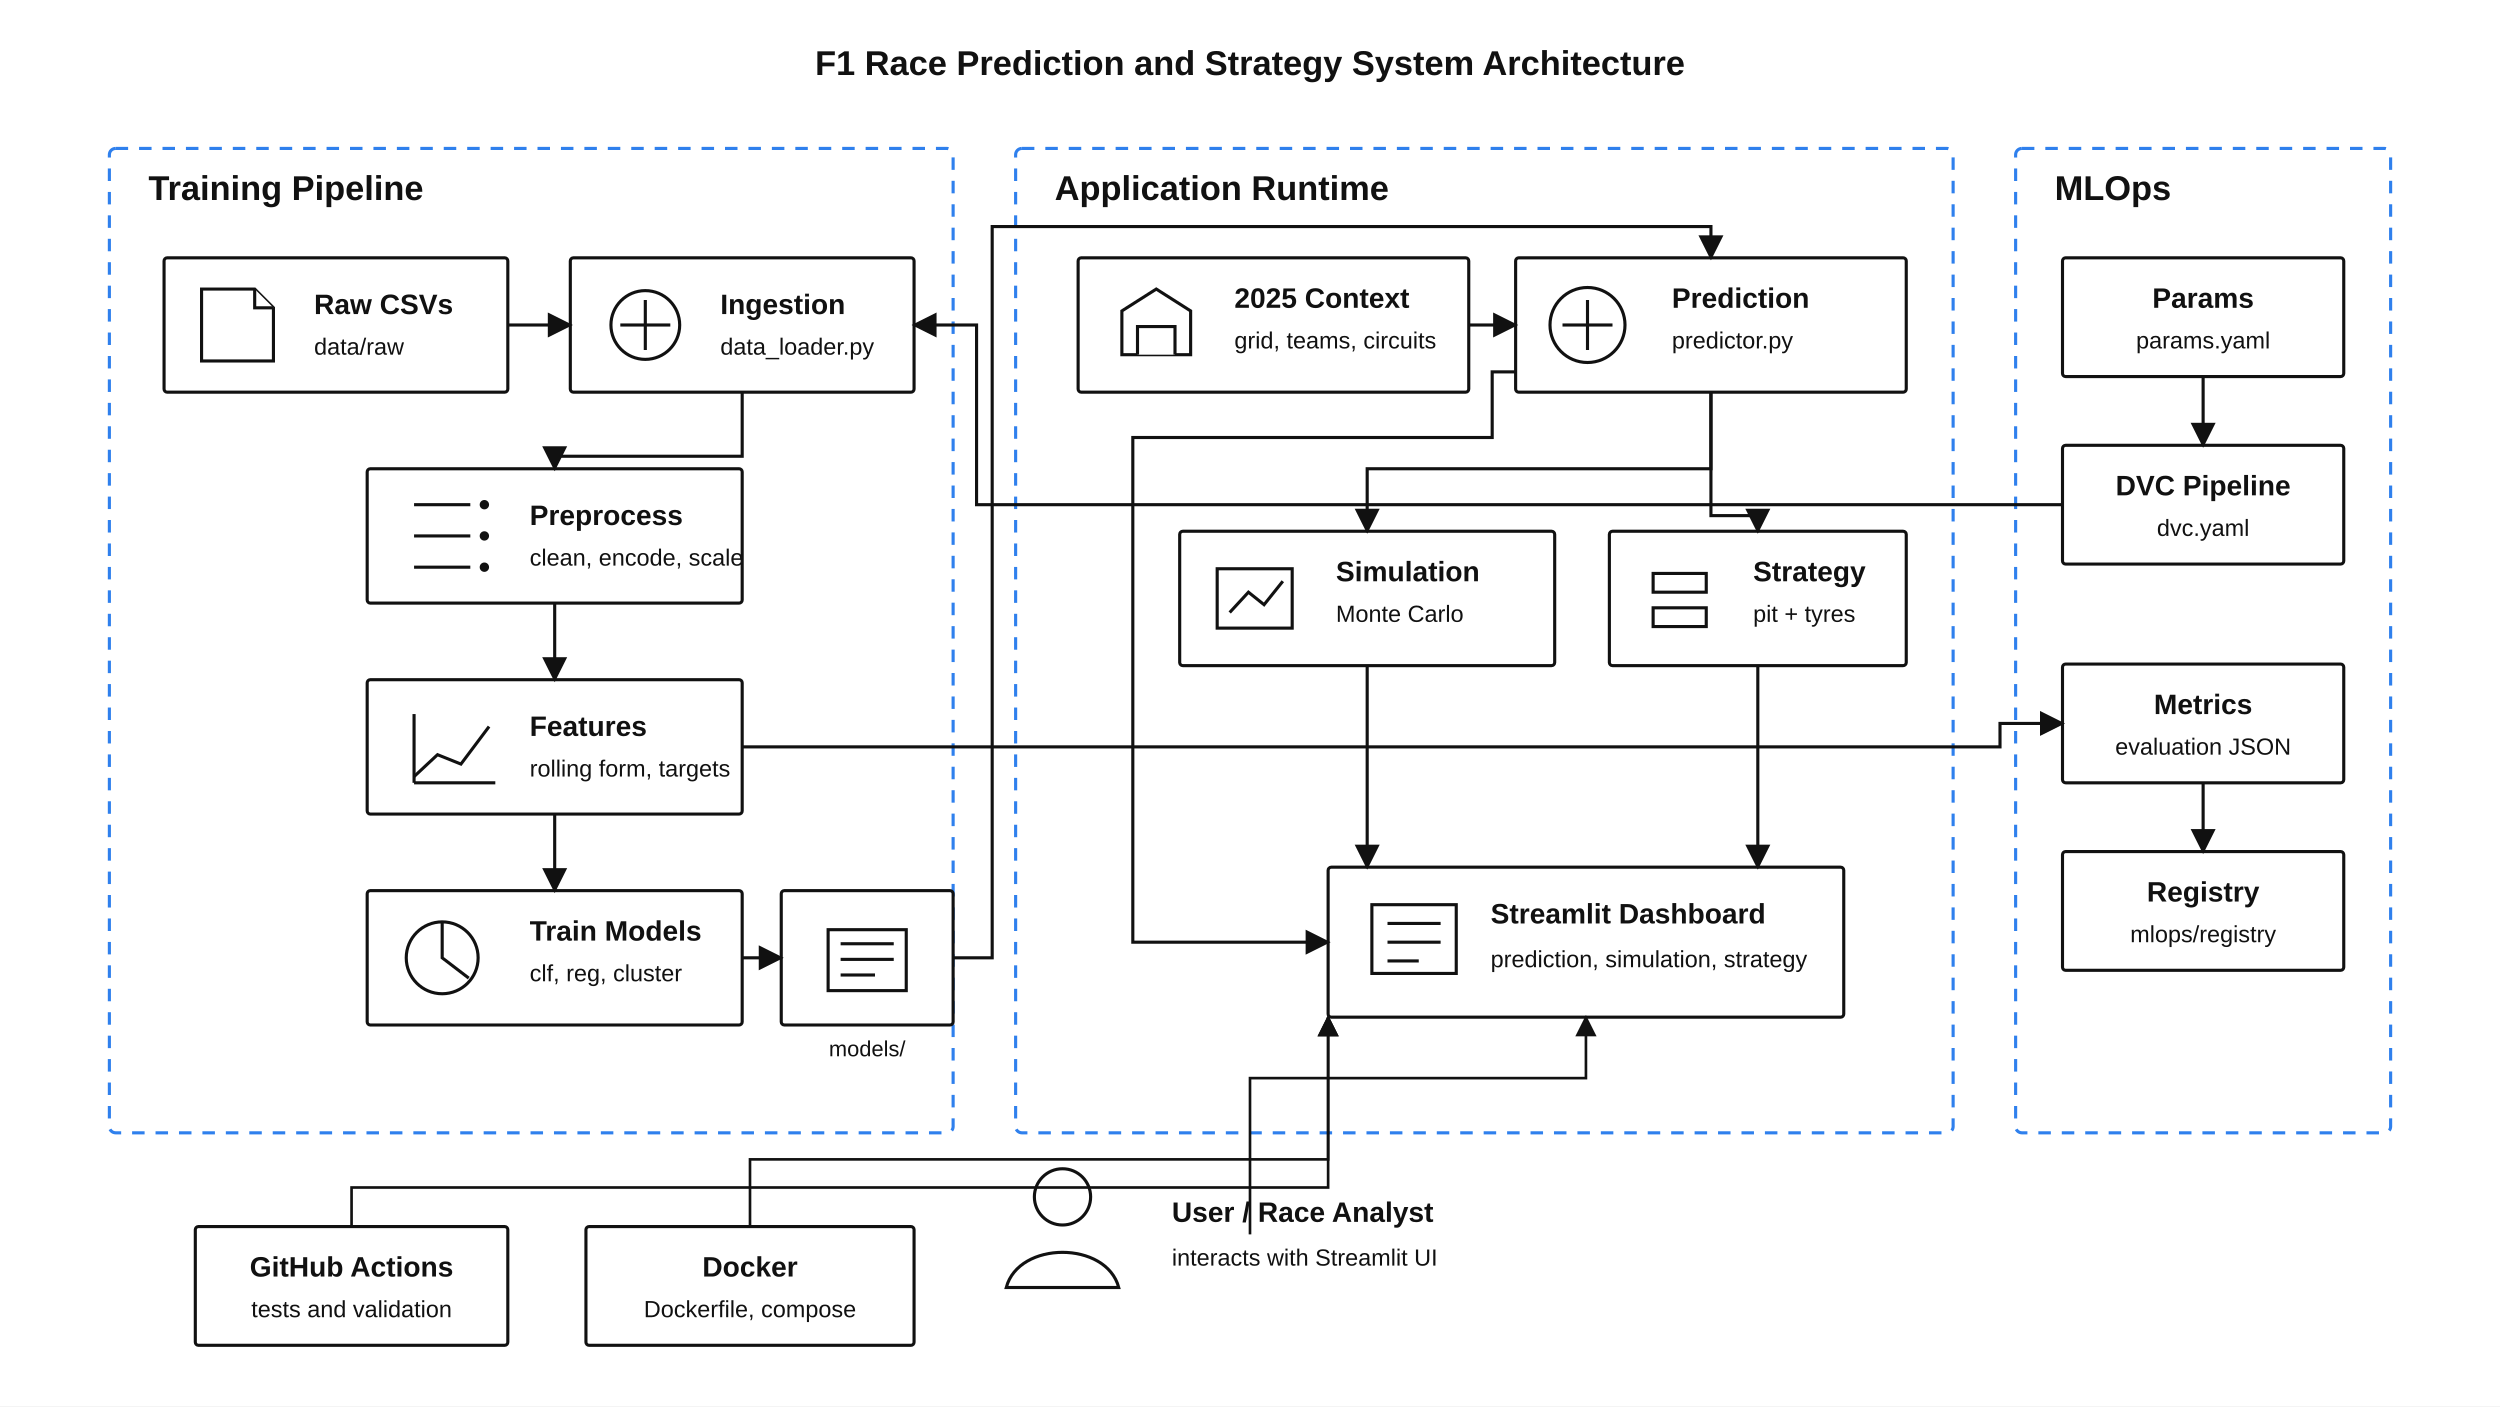
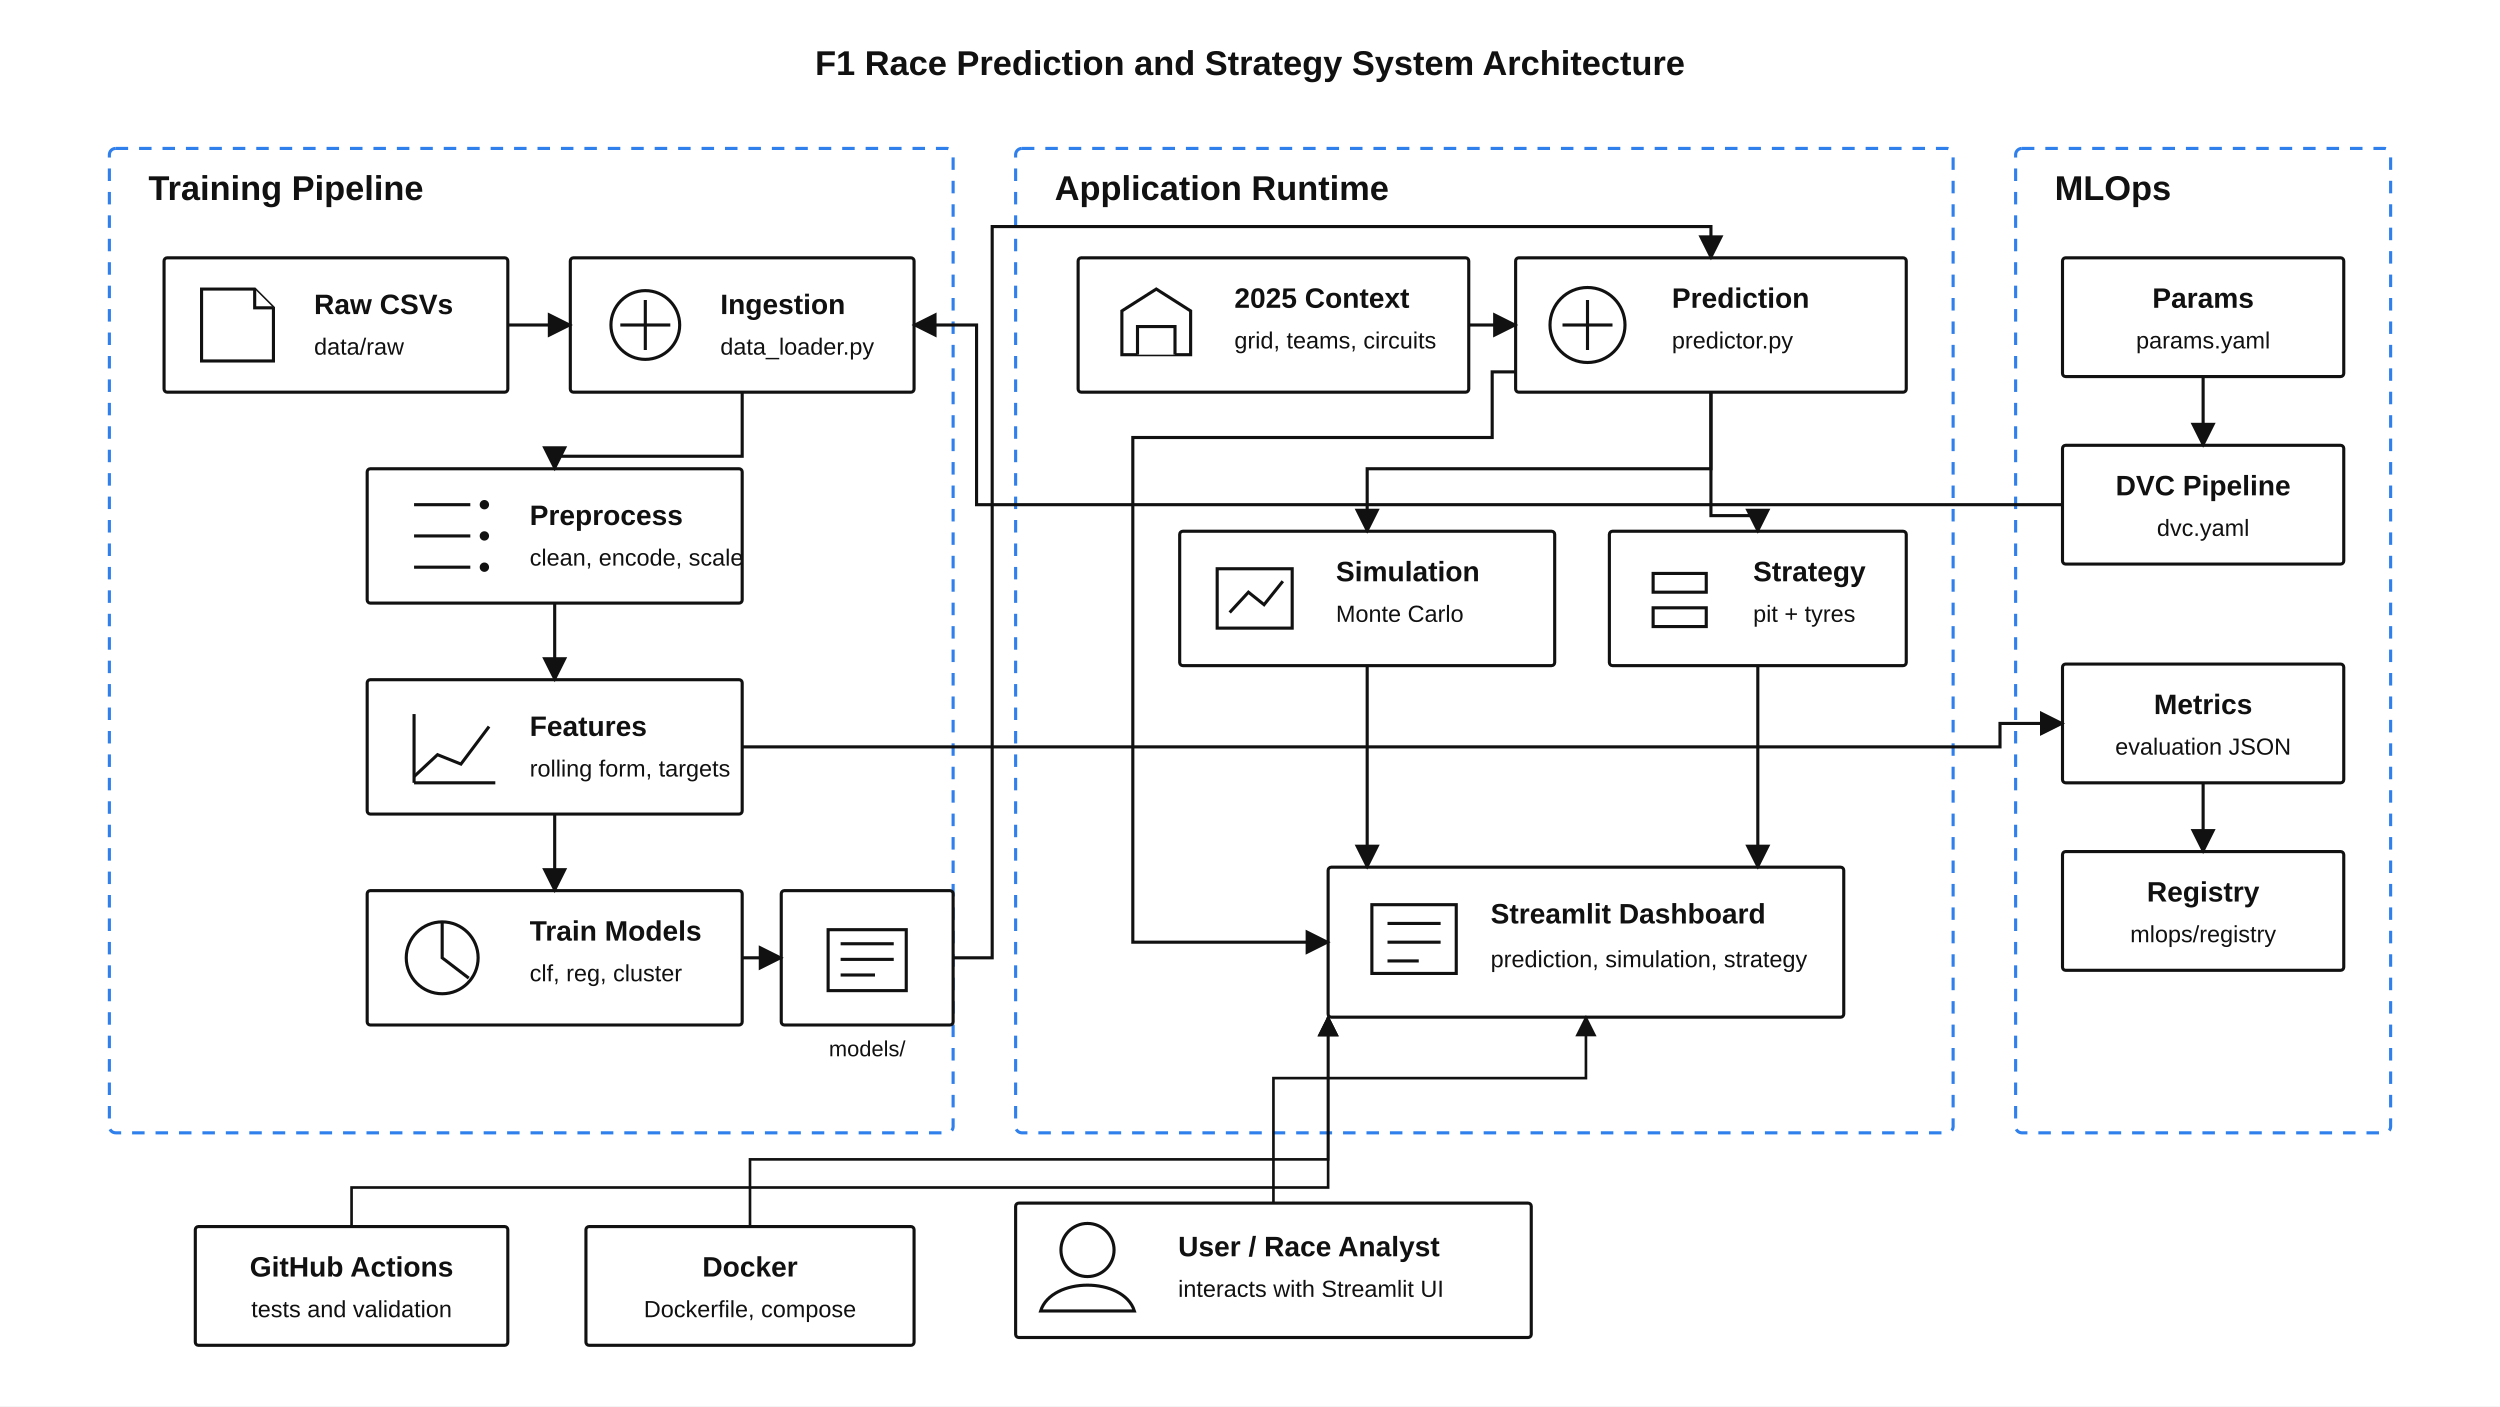
<svg xmlns="http://www.w3.org/2000/svg" width="1600" height="900" viewBox="0 0 1600 900" role="img" aria-labelledby="title desc">
  <defs>
    <marker id="arrow" viewBox="0 0 10 10" refX="9" refY="5" markerWidth="8" markerHeight="8" orient="auto-start-reverse">
      <path d="M 0 0 L 10 5 L 0 10 z" fill="#111111" />
    </marker>
    <style>
      .canvas { fill: #ffffff; }
      .group { fill: #ffffff; stroke: #2f80ed; stroke-width: 2; stroke-dasharray: 8 7; }
      .group-title { font: 700 22px Arial, sans-serif; fill: #111111; }
      .box { fill: #ffffff; stroke: #111111; stroke-width: 2; }
      .box-title { font: 700 18px Arial, sans-serif; fill: #111111; }
      .box-sub { font: 15px Arial, sans-serif; fill: #111111; }
      .small { font: 14px Arial, sans-serif; fill: #111111; }
      .arrow { stroke: #111111; stroke-width: 2; fill: none; marker-end: url(#arrow); }
      .arrow-thin { stroke: #111111; stroke-width: 1.7; fill: none; marker-end: url(#arrow); }
      .label { font: 15px Arial, sans-serif; fill: #111111; }
      .icon { fill: #ffffff; stroke: #111111; stroke-width: 2; }
      .icon-fill { fill: #111111; }
    </style>
  </defs>
  <rect class="canvas" x="0" y="0" width="1600" height="900" />
  <text x="800" y="48" text-anchor="middle" class="group-title">F1 Race Prediction and Strategy System Architecture</text>
  <rect class="group" x="70" y="95" width="540" height="630" rx="4" />
  <text x="95" y="128" class="group-title">Training Pipeline</text>
  <rect class="group" x="650" y="95" width="600" height="630" rx="4" />
  <text x="675" y="128" class="group-title">Application Runtime</text>
  <rect class="group" x="1290" y="95" width="240" height="630" rx="4" />
  <text x="1315" y="128" class="group-title">MLOps</text>
-   <g transform="translate(680,790)">
-     <circle class="icon" cx="0" cy="-24" r="18" />
-     <path class="icon" d="M -36 34 C -28 4 28 4 36 34 Z" />
-     <text x="70" y="-8" class="box-title">User / Race Analyst</text>
-     <text x="70" y="20" class="box-sub">interacts with Streamlit UI</text>
+   <g transform="translate(650,770)">
+     <rect class="box" x="0" y="0" width="330" height="86" rx="2" />
+     <circle class="icon" cx="46" cy="30" r="17" />
+     <path class="icon" d="M 16 69 C 23 47 69 47 76 69 Z" />
+     <text x="104" y="34" text-anchor="start" class="box-title">User / Race Analyst</text>
+     <text x="104" y="60" text-anchor="start" class="box-sub">interacts with Streamlit UI</text>
  </g>
  <g transform="translate(105,165)">
    <rect class="box" x="0" y="0" width="220" height="86" rx="2" />
    <path class="icon" d="M 24 20 H 58 L 70 32 V 66 H 24 Z" />
    <path class="icon" d="M 58 20 V 32 H 70" />
    <text x="96" y="36" text-anchor="start" class="box-title">Raw CSVs</text>
    <text x="96" y="62" text-anchor="start" class="box-sub">data/raw</text>
  </g>
  <g transform="translate(365,165)">
    <rect class="box" x="0" y="0" width="220" height="86" rx="2" />
    <circle class="icon" cx="48" cy="43" r="22" />
    <path class="icon" d="M 32 43 H 64 M 48 27 V 59" />
    <text x="96" y="36" text-anchor="start" class="box-title">Ingestion</text>
    <text x="96" y="62" text-anchor="start" class="box-sub">data_loader.py</text>
  </g>
  <g transform="translate(235,300)">
    <rect class="box" x="0" y="0" width="240" height="86" rx="2" />
    <path class="icon" d="M 30 23 H 66 M 30 43 H 66 M 30 63 H 66" />
    <circle class="icon-fill" cx="75" cy="23" r="3" />
    <circle class="icon-fill" cx="75" cy="43" r="3" />
    <circle class="icon-fill" cx="75" cy="63" r="3" />
    <text x="104" y="36" text-anchor="start" class="box-title">Preprocess</text>
    <text x="104" y="62" text-anchor="start" class="box-sub">clean, encode, scale</text>
  </g>
  <g transform="translate(235,435)">
    <rect class="box" x="0" y="0" width="240" height="86" rx="2" />
    <polyline class="icon" points="30,62 45,48 60,54 78,30" />
    <path class="icon" d="M 30 66 H 82 M 30 22 V 66" />
    <text x="104" y="36" text-anchor="start" class="box-title">Features</text>
    <text x="104" y="62" text-anchor="start" class="box-sub">rolling form, targets</text>
  </g>
  <g transform="translate(235,570)">
    <rect class="box" x="0" y="0" width="240" height="86" rx="2" />
    <circle class="icon" cx="48" cy="43" r="23" />
    <path class="icon" d="M 48 20 V 43 L 65 56" />
    <text x="104" y="32" text-anchor="start" class="box-title">Train Models</text>
    <text x="104" y="58" text-anchor="start" class="box-sub">clf, reg, cluster</text>
  </g>
  <g transform="translate(500,570)">
    <rect class="box" x="0" y="0" width="110" height="86" rx="2" />
    <path class="icon" d="M 30 25 H 80 V 64 H 30 Z" />
    <path class="icon" d="M 38 34 H 72 M 38 44 H 72 M 38 54 H 60" />
    <text x="55" y="106" text-anchor="middle" class="small">models/</text>
  </g>
  <g transform="translate(690,165)">
    <rect class="box" x="0" y="0" width="250" height="86" rx="2" />
    <path class="icon" d="M 28 62 V 34 L 50 20 L 72 34 V 62 Z" />
    <path class="icon" d="M 38 62 V 44 H 62 V 62" />
    <text x="100" y="32" text-anchor="start" class="box-title">2025 Context</text>
    <text x="100" y="58" text-anchor="start" class="box-sub">grid, teams, circuits</text>
  </g>
  <g transform="translate(970,165)">
    <rect class="box" x="0" y="0" width="250" height="86" rx="2" />
    <circle class="icon" cx="46" cy="43" r="24" />
    <path class="icon" d="M 30 43 H 62 M 46 27 V 59" />
    <text x="100" y="32" text-anchor="start" class="box-title">Prediction</text>
    <text x="100" y="58" text-anchor="start" class="box-sub">predictor.py</text>
  </g>
  <g transform="translate(755,340)">
    <rect class="box" x="0" y="0" width="240" height="86" rx="2" />
    <rect class="icon" x="24" y="24" width="48" height="38" />
    <path class="icon" d="M 32 52 L 44 39 L 54 47 L 66 32" />
    <text x="100" y="32" text-anchor="start" class="box-title">Simulation</text>
    <text x="100" y="58" text-anchor="start" class="box-sub">Monte Carlo</text>
  </g>
  <g transform="translate(1030,340)">
    <rect class="box" x="0" y="0" width="190" height="86" rx="2" />
    <path class="icon" d="M 28 27 H 62 V 39 H 28 Z M 28 49 H 62 V 61 H 28 Z" />
    <text x="92" y="32" text-anchor="start" class="box-title">Strategy</text>
    <text x="92" y="58" text-anchor="start" class="box-sub">pit + tyres</text>
  </g>
  <g transform="translate(850,555)">
    <rect class="box" x="0" y="0" width="330" height="96" rx="2" />
    <rect class="icon" x="28" y="24" width="54" height="44" />
    <path class="icon" d="M 38 36 H 72 M 38 48 H 72 M 38 60 H 58" />
    <text x="104" y="36" text-anchor="start" class="box-title">Streamlit Dashboard</text>
    <text x="104" y="64" text-anchor="start" class="box-sub">prediction, simulation, strategy</text>
  </g>
  <g transform="translate(1320,165)">
    <rect class="box" x="0" y="0" width="180" height="76" rx="2" />
    <text x="90" y="32" text-anchor="middle" class="box-title">Params</text>
    <text x="90" y="58" text-anchor="middle" class="box-sub">params.yaml</text>
  </g>
  <g transform="translate(1320,285)">
    <rect class="box" x="0" y="0" width="180" height="76" rx="2" />
    <text x="90" y="32" text-anchor="middle" class="box-title">DVC Pipeline</text>
    <text x="90" y="58" text-anchor="middle" class="box-sub">dvc.yaml</text>
  </g>
  <g transform="translate(1320,425)">
    <rect class="box" x="0" y="0" width="180" height="76" rx="2" />
    <text x="90" y="32" text-anchor="middle" class="box-title">Metrics</text>
    <text x="90" y="58" text-anchor="middle" class="box-sub">evaluation JSON</text>
  </g>
  <g transform="translate(1320,545)">
    <rect class="box" x="0" y="0" width="180" height="76" rx="2" />
    <text x="90" y="32" text-anchor="middle" class="box-title">Registry</text>
    <text x="90" y="58" text-anchor="middle" class="box-sub">mlops/registry</text>
  </g>
  <g transform="translate(125,785)">
    <rect class="box" x="0" y="0" width="200" height="76" rx="2" />
    <text x="100" y="32" text-anchor="middle" class="box-title">GitHub Actions</text>
    <text x="100" y="58" text-anchor="middle" class="box-sub">tests and validation</text>
  </g>
  <g transform="translate(375,785)">
    <rect class="box" x="0" y="0" width="210" height="76" rx="2" />
    <text x="105" y="32" text-anchor="middle" class="box-title">Docker</text>
    <text x="105" y="58" text-anchor="middle" class="box-sub">Dockerfile, compose</text>
  </g>
  <path class="arrow" d="M 325 208 H 365" />
  <path class="arrow" d="M 475 251 V 292 H 355 V 300" />
  <path class="arrow" d="M 355 386 V 435" />
  <path class="arrow" d="M 355 521 V 570" />
  <path class="arrow" d="M 475 613 H 500" />
  <path class="arrow" d="M 610 613 H 635 V 145 H 1095 V 165" />
  <path class="arrow" d="M 940 208 H 970" />
  <path class="arrow" d="M 1095 251 V 330 H 1125 V 340" />
  <path class="arrow" d="M 1095 251 V 300 H 875 V 340" />
  <path class="arrow" d="M 875 426 V 555" />
  <path class="arrow" d="M 1125 426 V 555" />
  <path class="arrow" d="M 970 238 H 955 V 280 H 725 V 603 H 850" />
  <path class="arrow" d="M 1410 241 V 285" />
  <path class="arrow" d="M 1320 323 H 625 V 208 H 585" />
  <path class="arrow" d="M 475 478 H 1280 V 463 H 1320" />
  <path class="arrow" d="M 1410 501 V 545" />
  <path class="arrow-thin" d="M 225 785 V 760 H 850 V 651" />
  <path class="arrow-thin" d="M 480 785 V 742 H 850 V 651" />
-   <path class="arrow-thin" d="M 800 790 V 690 H 1015 V 651" />
+   <path class="arrow-thin" d="M 815 770 V 690 H 1015 V 651" />
</svg>
